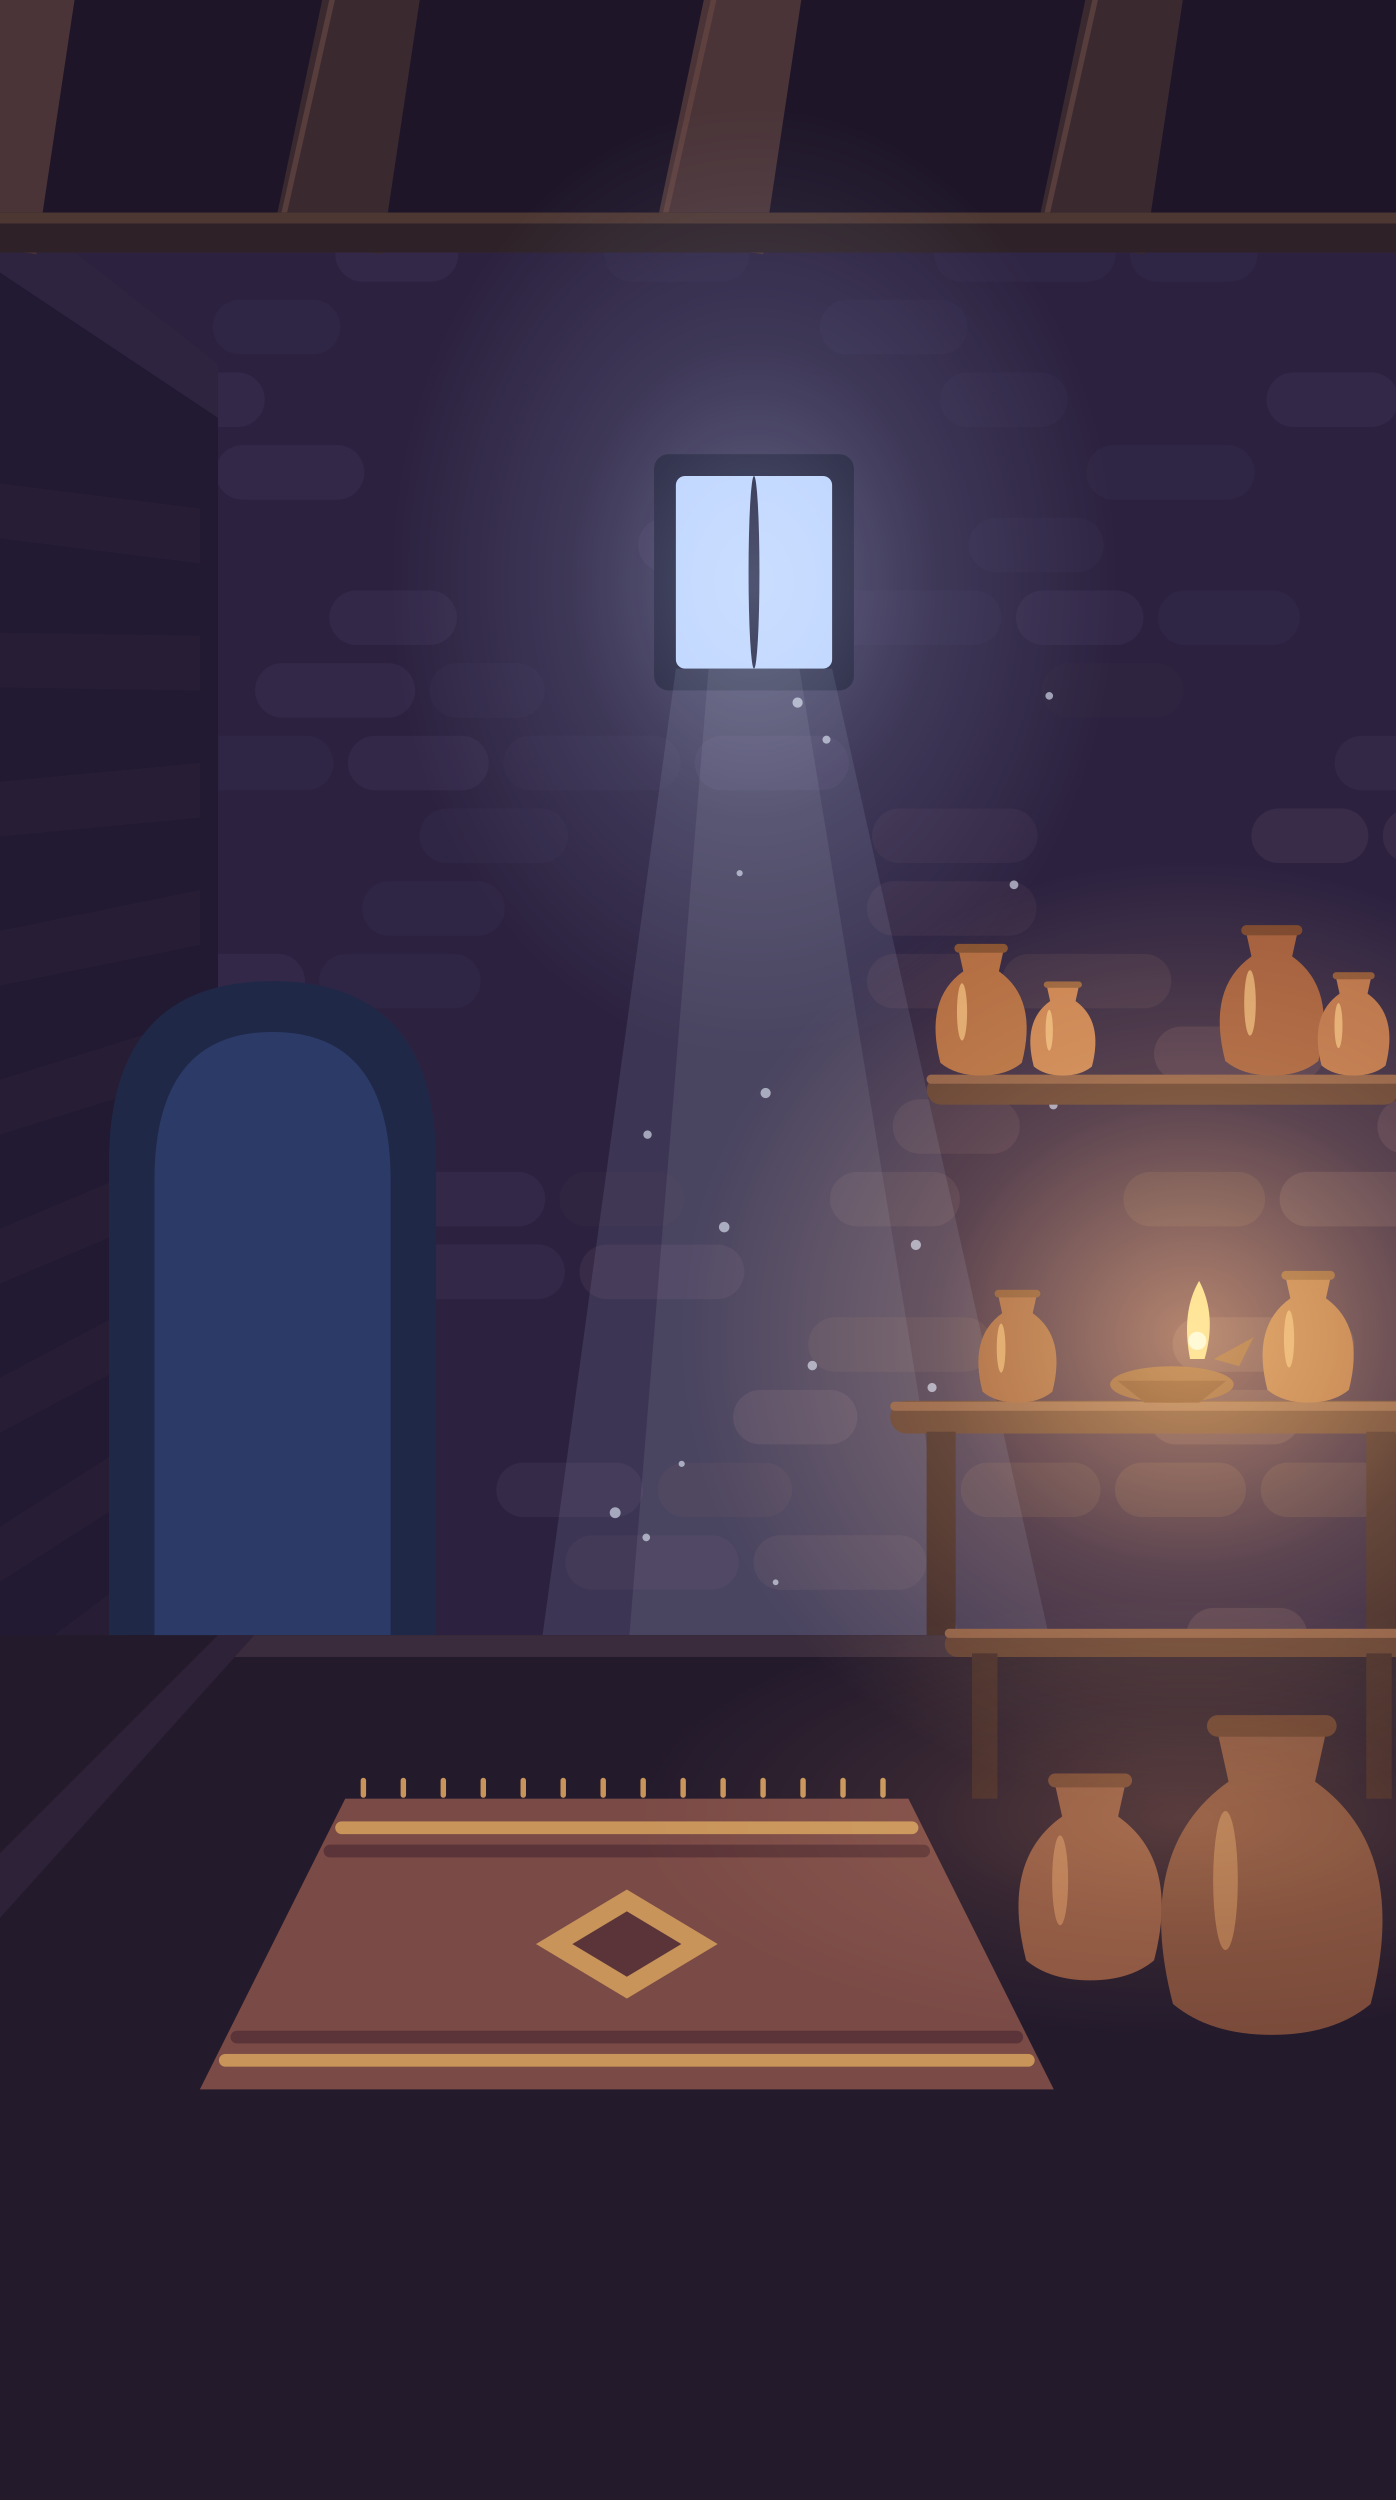
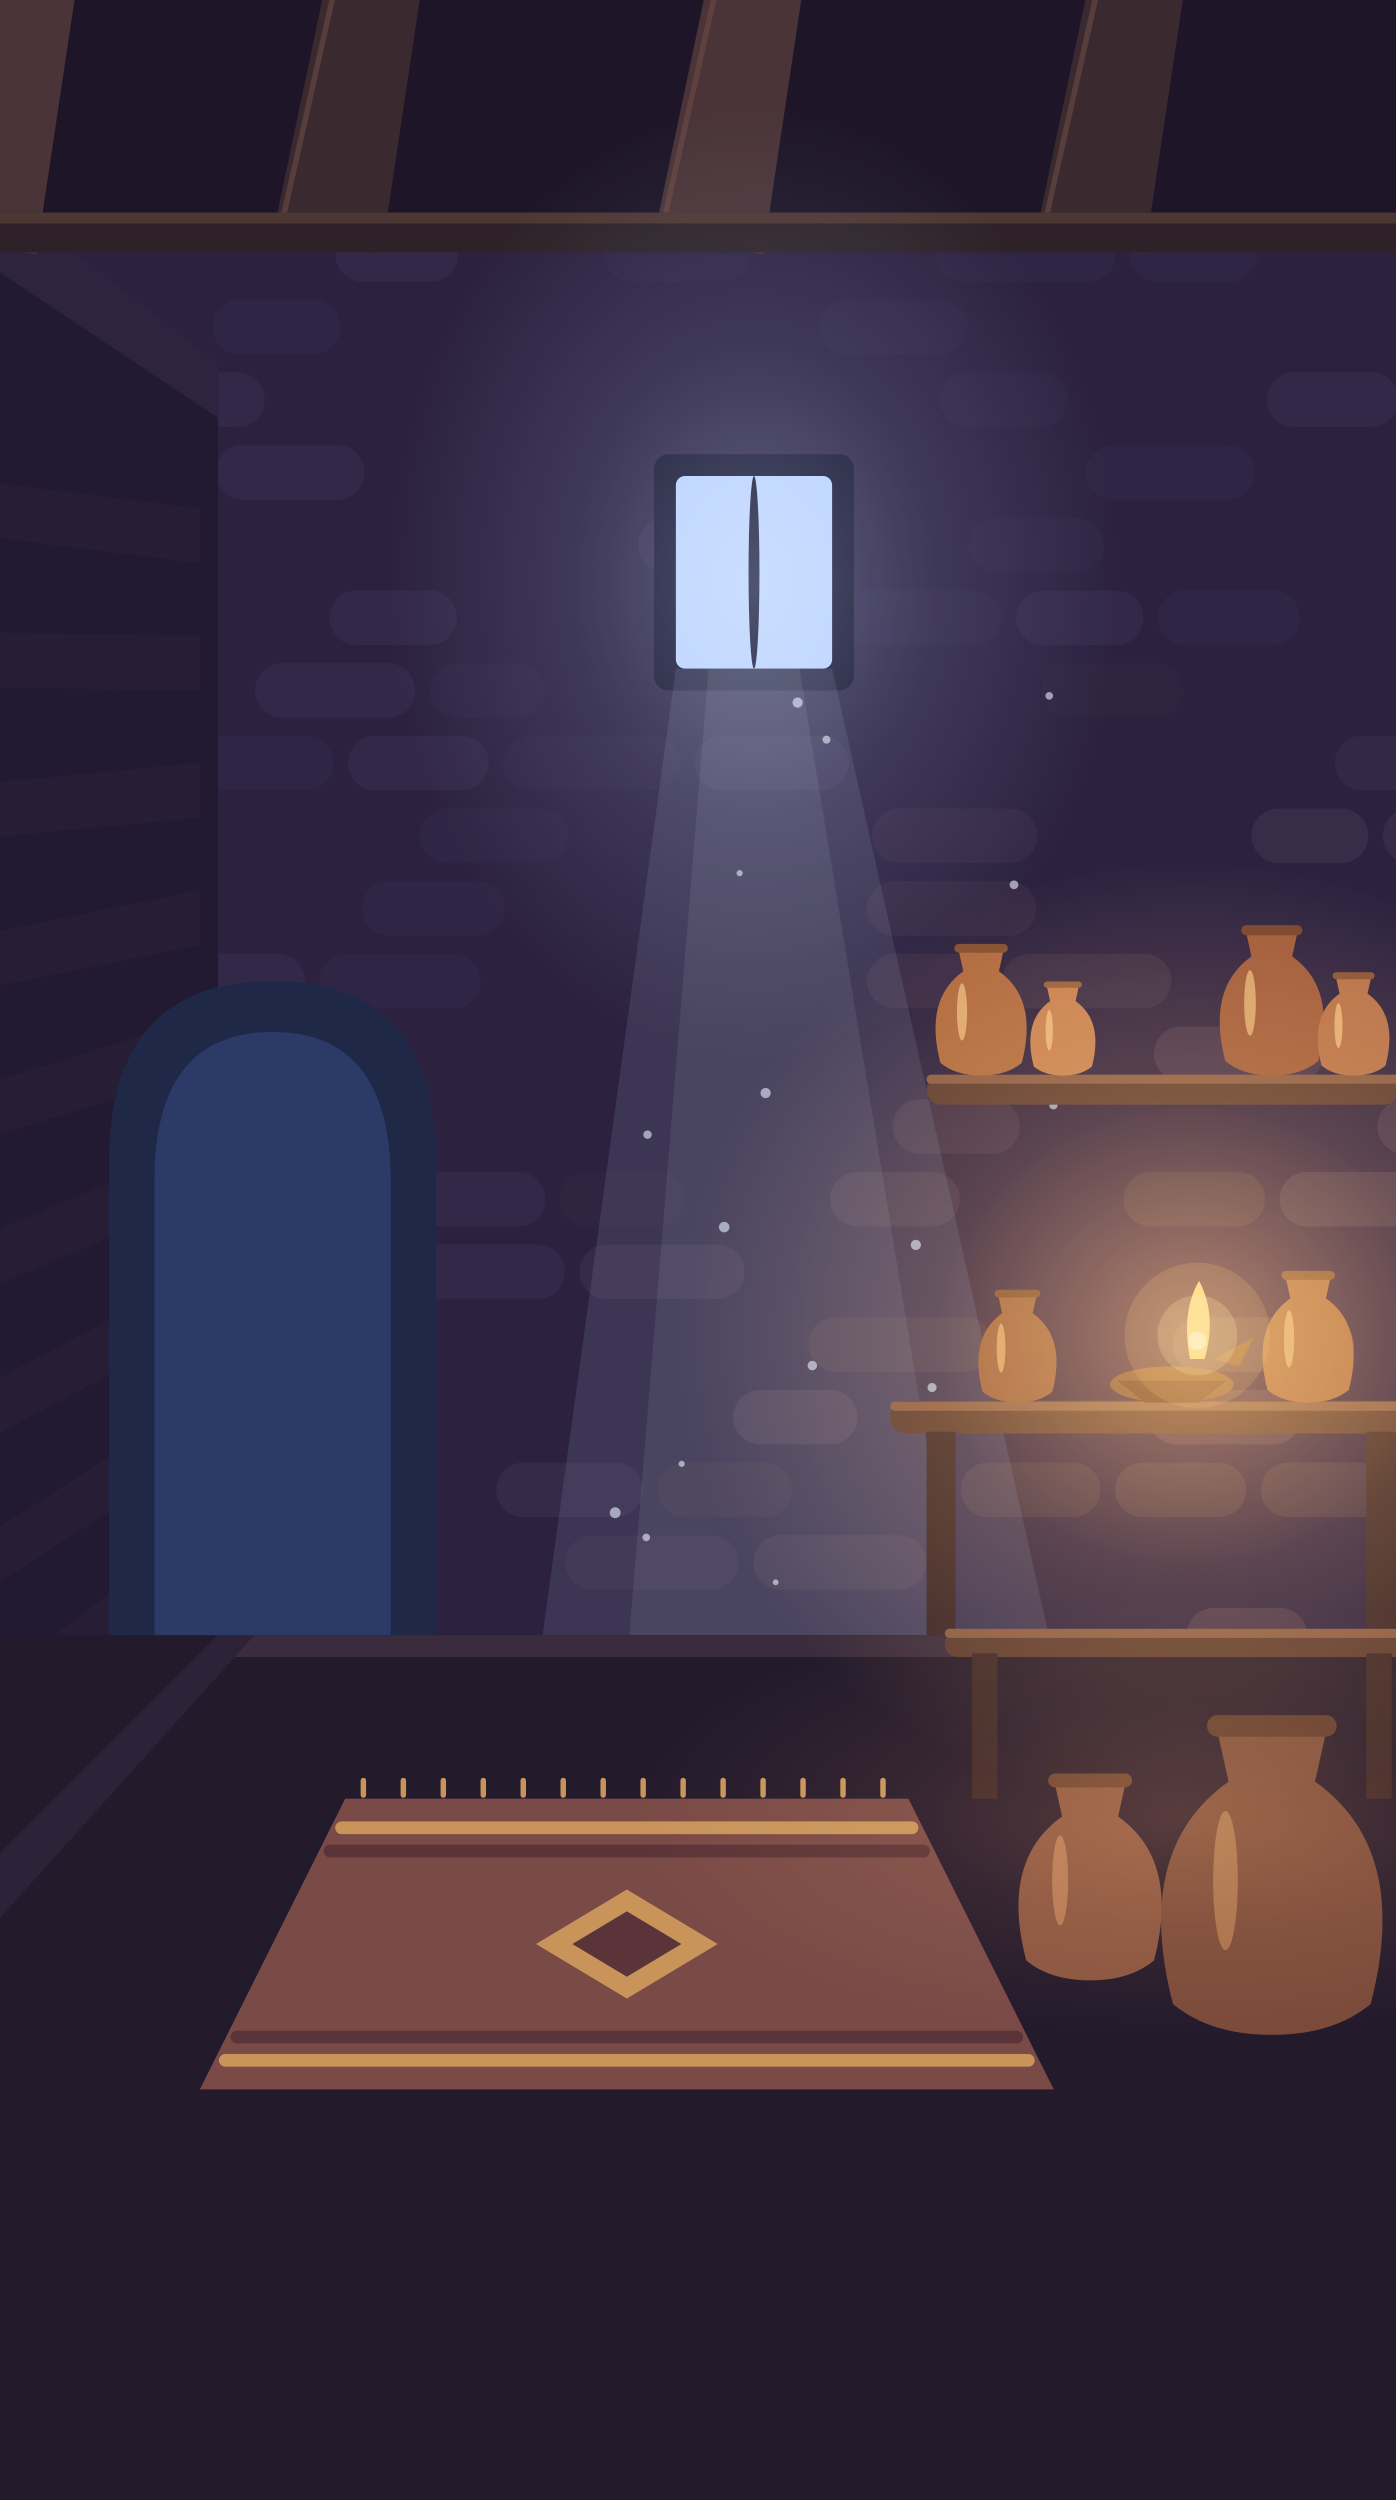
<svg xmlns="http://www.w3.org/2000/svg" viewBox="0 0 1536 2752">
  <g transform="scale(2)">
    <defs>
      <linearGradient id="cielo1" x1="0" y1="0" x2="0" y2="1">
        <stop offset="0" stop-color="#1c1628" />
        <stop offset="0.5" stop-color="#2a2238" />
        <stop offset="1" stop-color="#1a1424" />
      </linearGradient>
    </defs>
    <rect x="-300" y="-300" width="1368" height="1700" fill="url(#cielo1)" />
    <rect x="-60" y="120" width="900" height="900" fill="#2c2240" />
    <rect x="34.5" y="125.0" width="67.6" height="30.0" rx="15.0" fill="#2c2240" opacity="0.45" />
    <rect x="184.6" y="125.0" width="67.6" height="30.0" rx="15.0" fill="#3c2f52" opacity="0.45" />
    <rect x="332.6" y="125.0" width="79.9" height="30.0" rx="15.0" fill="#34284a" opacity="0.45" />
    <rect x="420.5" y="125.0" width="85.7" height="30.0" rx="15.0" fill="#2c2240" opacity="0.45" />
    <rect x="514.3" y="125.0" width="99.6" height="30.0" rx="15.0" fill="#34284a" opacity="0.45" />
    <rect x="621.9" y="125.0" width="70.2" height="30.0" rx="15.0" fill="#34284a" opacity="0.45" />
    <rect x="9.0" y="165.0" width="100.1" height="30.0" rx="15.0" fill="#2c2240" opacity="0.45" />
    <rect x="117.1" y="165.0" width="70.2" height="30.0" rx="15.0" fill="#34284a" opacity="0.45" />
    <rect x="451.2" y="165.0" width="81.3" height="30.0" rx="15.0" fill="#34284a" opacity="0.45" />
    <rect x="46.3" y="205.0" width="99.4" height="30.0" rx="15.0" fill="#3c2f52" opacity="0.45" />
    <rect x="421.5" y="205.0" width="88.0" height="30.0" rx="15.0" fill="#2c2240" opacity="0.45" />
    <rect x="517.4" y="205.0" width="70.1" height="30.0" rx="15.0" fill="#34284a" opacity="0.45" />
    <rect x="697.1" y="205.0" width="72.7" height="30.0" rx="15.0" fill="#3c2f52" opacity="0.45" />
    <rect x="777.8" y="205.0" width="69.8" height="30.0" rx="15.0" fill="#34284a" opacity="0.45" />
    <rect x="118.6" y="245.0" width="81.9" height="30.0" rx="15.0" fill="#3c2f52" opacity="0.45" />
    <rect x="488.9" y="245.0" width="100.9" height="30.0" rx="15.0" fill="#2c2240" opacity="0.45" />
    <rect x="597.9" y="245.0" width="92.6" height="30.0" rx="15.0" fill="#34284a" opacity="0.45" />
    <rect x="768.9" y="245.0" width="79.8" height="30.0" rx="15.0" fill="#2c2240" opacity="0.45" />
    <rect x="-36.0" y="285.0" width="84.7" height="30.0" rx="15.0" fill="#3c2f52" opacity="0.45" />
    <rect x="351.3" y="285.0" width="83.0" height="30.0" rx="15.0" fill="#3c2f52" opacity="0.45" />
    <rect x="533.2" y="285.0" width="74.3" height="30.0" rx="15.0" fill="#34284a" opacity="0.45" />
    <rect x="800.2" y="285.0" width="85.2" height="30.0" rx="15.0" fill="#2c2240" opacity="0.45" />
    <rect x="9.0" y="325.0" width="88.7" height="30.0" rx="15.0" fill="#3c2f52" opacity="0.45" />
    <rect x="181.3" y="325.0" width="70.2" height="30.0" rx="15.0" fill="#3c2f52" opacity="0.45" />
    <rect x="456.1" y="325.0" width="95.1" height="30.0" rx="15.0" fill="#34284a" opacity="0.45" />
    <rect x="559.2" y="325.0" width="70.1" height="30.0" rx="15.0" fill="#3c2f52" opacity="0.45" />
    <rect x="637.3" y="325.0" width="78.1" height="30.0" rx="15.0" fill="#34284a" opacity="0.45" />
    <rect x="723.4" y="325.0" width="69.9" height="30.0" rx="15.0" fill="#2c2240" opacity="0.45" />
    <rect x="801.3" y="325.0" width="73.9" height="30.0" rx="15.0" fill="#34284a" opacity="0.45" />
    <rect x="140.4" y="365.0" width="88.1" height="30.0" rx="15.0" fill="#3c2f52" opacity="0.45" />
    <rect x="236.5" y="365.0" width="63.3" height="30.0" rx="15.0" fill="#34284a" opacity="0.45" />
    <rect x="573.3" y="365.0" width="78.1" height="30.0" rx="15.0" fill="#302541" opacity="0.45" />
    <rect x="817.9" y="365.0" width="90.3" height="30.0" rx="15.0" fill="#2c2240" opacity="0.45" />
    <rect x="100.7" y="405.0" width="82.8" height="30.0" rx="15.0" fill="#34284a" opacity="0.45" />
    <rect x="191.5" y="405.0" width="77.5" height="30.0" rx="15.0" fill="#3c2f52" opacity="0.45" />
    <rect x="277.0" y="405.0" width="97.5" height="30.0" rx="15.0" fill="#34284a" opacity="0.45" />
    <rect x="382.4" y="405.0" width="84.8" height="30.0" rx="15.0" fill="#3c2f52" opacity="0.45" />
    <rect x="734.6" y="405.0" width="92.4" height="30.0" rx="15.0" fill="#3c2e4b" opacity="0.45" />
    <rect x="143.3" y="445.0" width="79.6" height="30.0" rx="15.0" fill="#2c2240" opacity="0.45" />
    <rect x="230.9" y="445.0" width="81.7" height="30.0" rx="15.0" fill="#34284a" opacity="0.45" />
    <rect x="480.0" y="445.0" width="91.1" height="30.0" rx="15.0" fill="#3e2e4b" opacity="0.45" />
    <rect x="688.8" y="445.0" width="64.3" height="30.0" rx="15.0" fill="#4a3853" opacity="0.45" />
    <rect x="761.1" y="445.0" width="96.8" height="30.0" rx="15.0" fill="#473653" opacity="0.45" />
    <rect x="199.3" y="485.0" width="78.5" height="30.0" rx="15.0" fill="#34284a" opacity="0.45" />
    <rect x="477.1" y="485.0" width="93.4" height="30.0" rx="15.0" fill="#42314b" opacity="0.45" />
    <rect x="788.2" y="485.0" width="80.7" height="30.0" rx="15.0" fill="#43324c" opacity="0.45" />
    <rect x="72.4" y="525.0" width="95.4" height="30.0" rx="15.0" fill="#3c2f52" opacity="0.45" />
    <rect x="175.7" y="525.0" width="88.8" height="30.0" rx="15.0" fill="#34284a" opacity="0.45" />
    <rect x="477.2" y="525.0" width="66.3" height="30.0" rx="15.0" fill="#46344c" opacity="0.45" />
    <rect x="551.5" y="525.0" width="93.2" height="30.0" rx="15.0" fill="#4a374c" opacity="0.45" />
    <rect x="84.7" y="565.0" width="64.5" height="30.0" rx="15.0" fill="#3c2f52" opacity="0.45" />
    <rect x="635.2" y="565.0" width="93.5" height="30.0" rx="15.0" fill="#584154" opacity="0.45" />
    <rect x="129.7" y="605.0" width="90.7" height="30.0" rx="15.0" fill="#3c2f52" opacity="0.45" />
    <rect x="228.5" y="605.0" width="80.1" height="30.0" rx="15.0" fill="#2c2240" opacity="0.45" />
    <rect x="491.3" y="605.0" width="70.0" height="30.0" rx="15.0" fill="#4e394d" opacity="0.45" />
    <rect x="758.1" y="605.0" width="68.5" height="30.0" rx="15.0" fill="#584154" opacity="0.45" />
    <rect x="9.0" y="645.0" width="80.4" height="30.0" rx="15.0" fill="#34284a" opacity="0.45" />
    <rect x="201.8" y="645.0" width="98.3" height="30.0" rx="15.0" fill="#3c2f52" opacity="0.45" />
    <rect x="308.0" y="645.0" width="68.7" height="30.0" rx="15.0" fill="#352842" opacity="0.45" />
    <rect x="456.8" y="645.0" width="71.5" height="30.0" rx="15.0" fill="#4e394d" opacity="0.45" />
    <rect x="618.3" y="645.0" width="78.0" height="30.0" rx="15.0" fill="#553d47" opacity="0.45" />
    <rect x="704.3" y="645.0" width="78.2" height="30.0" rx="15.0" fill="#5f4654" opacity="0.45" />
    <rect x="790.4" y="645.0" width="88.0" height="30.0" rx="15.0" fill="#523c4d" opacity="0.45" />
    <rect x="39.8" y="685.0" width="90.2" height="30.0" rx="15.0" fill="#2c2240" opacity="0.45" />
    <rect x="217.9" y="685.0" width="93.0" height="30.0" rx="15.0" fill="#3c2f52" opacity="0.45" />
    <rect x="319.0" y="685.0" width="90.7" height="30.0" rx="15.0" fill="#463653" opacity="0.45" />
    <rect x="9.0" y="725.0" width="73.5" height="30.0" rx="15.0" fill="#3c2f52" opacity="0.45" />
    <rect x="90.5" y="725.0" width="71.3" height="30.0" rx="15.0" fill="#3c2f52" opacity="0.45" />
    <rect x="444.8" y="725.0" width="101.3" height="30.0" rx="15.0" fill="#493545" opacity="0.45" />
    <rect x="645.4" y="725.0" width="100.0" height="30.0" rx="15.0" fill="#65494f" opacity="0.45" />
    <rect x="61.2" y="765.0" width="83.0" height="30.0" rx="15.0" fill="#3c2f52" opacity="0.45" />
    <rect x="152.2" y="765.0" width="71.6" height="30.0" rx="15.0" fill="#3c2f52" opacity="0.45" />
    <rect x="403.5" y="765.0" width="68.4" height="30.0" rx="15.0" fill="#513d53" opacity="0.45" />
    <rect x="632.4" y="765.0" width="83.4" height="30.0" rx="15.0" fill="#65484f" opacity="0.45" />
    <rect x="273.2" y="805.0" width="80.7" height="30.0" rx="15.0" fill="#413252" opacity="0.45" />
    <rect x="361.9" y="805.0" width="74.1" height="30.0" rx="15.0" fill="#3d2d43" opacity="0.45" />
    <rect x="528.8" y="805.0" width="76.9" height="30.0" rx="15.0" fill="#523b46" opacity="0.45" />
    <rect x="613.7" y="805.0" width="72.1" height="30.0" rx="15.0" fill="#5a4148" opacity="0.45" />
    <rect x="693.9" y="805.0" width="70.6" height="30.0" rx="15.0" fill="#584047" opacity="0.45" />
    <rect x="772.5" y="805.0" width="79.6" height="30.0" rx="15.0" fill="#563f4e" opacity="0.45" />
    <rect x="-36.0" y="845.0" width="64.1" height="30.0" rx="15.0" fill="#3c2f52" opacity="0.45" />
    <rect x="36.1" y="845.0" width="96.7" height="30.0" rx="15.0" fill="#2c2240" opacity="0.45" />
    <rect x="140.8" y="845.0" width="70.0" height="30.0" rx="15.0" fill="#34284a" opacity="0.45" />
    <rect x="218.8" y="845.0" width="84.3" height="30.0" rx="15.0" fill="#2c2240" opacity="0.45" />
    <rect x="311.1" y="845.0" width="95.6" height="30.0" rx="15.0" fill="#3d2e4b" opacity="0.45" />
    <rect x="414.7" y="845.0" width="95.2" height="30.0" rx="15.0" fill="#49364c" opacity="0.45" />
    <rect x="653.0" y="885.0" width="66.5" height="30.0" rx="15.0" fill="#5d4454" opacity="0.45" />
    <rect x="60.5" y="925.0" width="82.2" height="30.0" rx="15.0" fill="#2c2240" opacity="0.45" />
    <rect x="150.7" y="925.0" width="64.0" height="30.0" rx="15.0" fill="#34284a" opacity="0.45" />
    <rect x="222.7" y="925.0" width="68.1" height="30.0" rx="15.0" fill="#2c2240" opacity="0.45" />
    <rect x="647.3" y="925.0" width="82.9" height="30.0" rx="15.0" fill="#523c4d" opacity="0.45" />
    <rect x="820.9" y="925.0" width="89.3" height="30.0" rx="15.0" fill="#503c53" opacity="0.45" />
    <rect x="317.0" y="965.0" width="64.5" height="30.0" rx="15.0" fill="#3f3152" opacity="0.45" />
    <rect x="562.1" y="965.0" width="72.3" height="30.0" rx="15.0" fill="#523d53" opacity="0.45" />
    <path d="M-60.0 60.0 L 120.0 200.0 L 120.0 900.0 L -60.0 1080.0 Z" fill="#221a32" opacity="1.00" />
    <path d="M-60.0 60.0 L 120.0 200.0 L 120.0 230.0 L -60.0 110.0 Z" fill="#2e2440" opacity="1.00" />
    <path d="M-50.0 260.0 L 110.0 280.0 L 110.0 310.0 L -50.0 290.0 Z" fill="#2a2038" opacity="0.70" />
    <path d="M-50.0 347.5 L 110.0 350.0 L 110.0 380.0 L -50.0 377.5 Z" fill="#2a2038" opacity="0.70" />
    <path d="M-50.0 435.0 L 110.0 420.0 L 110.0 450.0 L -50.0 465.0 Z" fill="#2a2038" opacity="0.70" />
    <path d="M-50.0 522.5 L 110.0 490.0 L 110.0 520.0 L -50.0 552.5 Z" fill="#2a2038" opacity="0.70" />
    <path d="M-50.0 610.0 L 110.0 560.0 L 110.0 590.0 L -50.0 640.0 Z" fill="#2a2038" opacity="0.70" />
    <path d="M-50.0 697.5 L 110.0 630.0 L 110.0 660.0 L -50.0 727.5 Z" fill="#2a2038" opacity="0.70" />
    <path d="M-50.0 785.0 L 110.0 700.0 L 110.0 730.0 L -50.0 815.0 Z" fill="#2a2038" opacity="0.70" />
    <path d="M-50.0 872.5 L 110.0 770.0 L 110.0 800.0 L -50.0 902.5 Z" fill="#2a2038" opacity="0.70" />
    <path d="M-50.0 960.0 L 110.0 840.0 L 110.0 870.0 L -50.0 990.0 Z" fill="#2a2038" opacity="0.70" />
    <path d="M-50.0 1047.5 L 110.0 910.0 L 110.0 940.0 L -50.0 1077.5 Z" fill="#2a2038" opacity="0.70" />
    <rect x="-60" y="-40" width="900" height="170" fill="#1e1628" />
    <path d="M-40.0 130.0 L 0.0 -60.0 L 50.0 -60.0 L 20.0 140.0 Z" fill="#4a3438" opacity="1.00" />
    <path d="M-36.0 128.0 L 4.0 -50.0" fill="none" stroke="#6a4a44" stroke-width="3" stroke-linecap="round" stroke-linejoin="round" opacity="0.60" />
    <path d="M150.0 130.0 L 190.0 -60.0 L 240.0 -60.0 L 210.0 140.0 Z" fill="#3a2a30" opacity="1.00" />
    <path d="M154.0 128.0 L 194.0 -50.0" fill="none" stroke="#6a4a44" stroke-width="3" stroke-linecap="round" stroke-linejoin="round" opacity="0.60" />
    <path d="M360.0 130.0 L 400.0 -60.0 L 450.0 -60.0 L 420.0 140.0 Z" fill="#4a3438" opacity="1.00" />
    <path d="M364.0 128.0 L 404.0 -50.0" fill="none" stroke="#6a4a44" stroke-width="3" stroke-linecap="round" stroke-linejoin="round" opacity="0.60" />
    <path d="M570.0 130.0 L 610.0 -60.0 L 660.0 -60.0 L 630.0 140.0 Z" fill="#3a2a30" opacity="1.00" />
    <path d="M574.0 128.0 L 614.0 -50.0" fill="none" stroke="#6a4a44" stroke-width="3" stroke-linecap="round" stroke-linejoin="round" opacity="0.60" />
    <path d="M780.0 130.0 L 820.0 -60.0 L 870.0 -60.0 L 840.0 140.0 Z" fill="#4a3438" opacity="1.00" />
    <path d="M784.0 128.0 L 824.0 -50.0" fill="none" stroke="#6a4a44" stroke-width="3" stroke-linecap="round" stroke-linejoin="round" opacity="0.60" />
    <rect x="-66.0" y="117.0" width="900.0" height="22.0" rx="11.0" fill="#2e2228" opacity="1.00" />
    <rect x="-66.0" y="117.0" width="900.0" height="6.0" rx="3.0" fill="#5a4038" opacity="0.70" />
    <rect x="360" y="250" width="110" height="130" rx="8" fill="#141026" />
    <rect x="372" y="262" width="86" height="106" rx="5" fill="#b8d0ff" />
    <rect x="412.0" y="262.0" width="6.0" height="106.0" rx="53.0" fill="#141026" opacity="1.00" />
-     <path d="M372.0 368.0 L 458.0 368.0 L 640.0 1180.0 L 260.0 1180.0 Z" fill="#c8dcff" opacity="0.10" />
-     <path d="M390.0 368.0 L 440.0 368.0 L 560.0 1100.0 L 330.0 1100.0 Z" fill="#e0ecff" opacity="0.08" />
-     <circle cx="579.8" cy="608.3" r="2.3" fill="#e8f0ff" opacity="0.60" />
-     <circle cx="505.8" cy="1015.7" r="2.0" fill="#e8f0ff" opacity="0.60" />
-     <circle cx="439.0" cy="386.7" r="2.8" fill="#e8f0ff" opacity="0.60" />
-     <circle cx="338.6" cy="832.6" r="3.0" fill="#e8f0ff" opacity="0.60" />
-     <circle cx="490.8" cy="918.0" r="1.8" fill="#e8f0ff" opacity="0.60" />
-     <circle cx="444.8" cy="1035.6" r="2.2" fill="#e8f0ff" opacity="0.60" />
-     <circle cx="416.7" cy="910.6" r="1.8" fill="#e8f0ff" opacity="0.60" />
-     <circle cx="493.8" cy="975.9" r="1.6" fill="#e8f0ff" opacity="0.60" />
-     <circle cx="497.2" cy="1025.9" r="2.1" fill="#e8f0ff" opacity="0.60" />
-     <circle cx="447.1" cy="751.6" r="2.6" fill="#e8f0ff" opacity="0.60" />
-     <circle cx="513.0" cy="763.7" r="2.5" fill="#e8f0ff" opacity="0.60" />
-     <circle cx="355.7" cy="846.2" r="2.1" fill="#e8f0ff" opacity="0.60" />
-     <circle cx="426.9" cy="870.9" r="1.6" fill="#e8f0ff" opacity="0.60" />
-     <circle cx="405.8" cy="986.8" r="2.8" fill="#e8f0ff" opacity="0.60" />
-     <circle cx="527.7" cy="1004.4" r="2.4" fill="#e8f0ff" opacity="0.60" />
-     <circle cx="356.4" cy="624.5" r="2.3" fill="#e8f0ff" opacity="0.60" />
-     <circle cx="558.1" cy="487.0" r="2.4" fill="#e8f0ff" opacity="0.60" />
-     <circle cx="498.6" cy="920.0" r="2.5" fill="#e8f0ff" opacity="0.60" />
-     <circle cx="504.1" cy="685.2" r="2.8" fill="#e8f0ff" opacity="0.60" />
-     <circle cx="375.2" cy="805.7" r="1.7" fill="#e8f0ff" opacity="0.60" />
-     <circle cx="565.3" cy="749.5" r="2.9" fill="#e8f0ff" opacity="0.60" />
-     <circle cx="589.2" cy="586.7" r="2.2" fill="#e8f0ff" opacity="0.60" />
-     <circle cx="454.9" cy="407.1" r="2.2" fill="#e8f0ff" opacity="0.60" />
-     <circle cx="421.4" cy="601.6" r="2.8" fill="#e8f0ff" opacity="0.60" />
-     <circle cx="398.6" cy="675.4" r="2.9" fill="#e8f0ff" opacity="0.60" />
-     <circle cx="417.5" cy="968.3" r="2.5" fill="#e8f0ff" opacity="0.60" />
-     <circle cx="577.5" cy="383.0" r="2.1" fill="#e8f0ff" opacity="0.60" />
-     <circle cx="338.4" cy="1040.4" r="2.5" fill="#e8f0ff" opacity="0.60" />
-     <circle cx="407.1" cy="480.6" r="1.7" fill="#e8f0ff" opacity="0.60" />
-     <circle cx="587.3" cy="556.0" r="2.1" fill="#e8f0ff" opacity="0.60" />
+     <g data-anim="[{&quot;tipo&quot;: &quot;latido&quot;, &quot;min&quot;: 0.6, &quot;max&quot;: 1, &quot;periodo&quot;: 4}]">
+       <path d="M372.0 368.0 L 458.0 368.0 L 640.0 1180.0 L 260.0 1180.0 Z" fill="#c8dcff" opacity="0.10" />
+       <path d="M390.0 368.0 L 440.0 368.0 L 560.0 1100.0 L 330.0 1100.0 Z" fill="#e0ecff" opacity="0.08" />
+     </g>
+     <g data-anim="[{&quot;tipo&quot;: &quot;deriva&quot;, &quot;vx&quot;: -3, &quot;vy&quot;: -5}, {&quot;tipo&quot;: &quot;vaiven&quot;, &quot;dx&quot;: 5, &quot;periodo&quot;: 2.5, &quot;fase&quot;: 2.21}, {&quot;tipo&quot;: &quot;latido&quot;, &quot;min&quot;: 0.2, &quot;max&quot;: 1, &quot;periodo&quot;: 2, &quot;fase&quot;: 4.36}]">
+       <circle cx="579.8" cy="608.3" r="2.3" fill="#e8f0ff" opacity="0.60" />
+     </g>
+     <g data-anim="[{&quot;tipo&quot;: &quot;deriva&quot;, &quot;vx&quot;: 3, &quot;vy&quot;: -5}, {&quot;tipo&quot;: &quot;vaiven&quot;, &quot;dx&quot;: 5, &quot;periodo&quot;: 2.5, &quot;fase&quot;: 0.12}, {&quot;tipo&quot;: &quot;latido&quot;, &quot;min&quot;: 0.2, &quot;max&quot;: 1, &quot;periodo&quot;: 2, &quot;fase&quot;: 0.4}]">
+       <circle cx="505.8" cy="1015.7" r="2.0" fill="#e8f0ff" opacity="0.60" />
+     </g>
+     <g data-anim="[{&quot;tipo&quot;: &quot;deriva&quot;, &quot;vx&quot;: -3, &quot;vy&quot;: -5}, {&quot;tipo&quot;: &quot;vaiven&quot;, &quot;dx&quot;: 5, &quot;periodo&quot;: 2.5, &quot;fase&quot;: 0.33}, {&quot;tipo&quot;: &quot;latido&quot;, &quot;min&quot;: 0.2, &quot;max&quot;: 1, &quot;periodo&quot;: 2, &quot;fase&quot;: 6.09}]">
+       <circle cx="439.0" cy="386.7" r="2.8" fill="#e8f0ff" opacity="0.60" />
+     </g>
+     <g data-anim="[{&quot;tipo&quot;: &quot;deriva&quot;, &quot;vx&quot;: 3, &quot;vy&quot;: -5}, {&quot;tipo&quot;: &quot;vaiven&quot;, &quot;dx&quot;: 5, &quot;periodo&quot;: 2.5, &quot;fase&quot;: 5.48}, {&quot;tipo&quot;: &quot;latido&quot;, &quot;min&quot;: 0.2, &quot;max&quot;: 1, &quot;periodo&quot;: 2, &quot;fase&quot;: 3.99}]">
+       <circle cx="338.6" cy="832.6" r="3.0" fill="#e8f0ff" opacity="0.60" />
+     </g>
+     <g data-anim="[{&quot;tipo&quot;: &quot;deriva&quot;, &quot;vx&quot;: -3, &quot;vy&quot;: -5}, {&quot;tipo&quot;: &quot;vaiven&quot;, &quot;dx&quot;: 5, &quot;periodo&quot;: 2.5, &quot;fase&quot;: 4.59}, {&quot;tipo&quot;: &quot;latido&quot;, &quot;min&quot;: 0.2, &quot;max&quot;: 1, &quot;periodo&quot;: 2, &quot;fase&quot;: 4.61}]">
+       <circle cx="490.8" cy="918.0" r="1.8" fill="#e8f0ff" opacity="0.60" />
+     </g>
+     <g data-anim="[{&quot;tipo&quot;: &quot;deriva&quot;, &quot;vx&quot;: 3, &quot;vy&quot;: -5}, {&quot;tipo&quot;: &quot;vaiven&quot;, &quot;dx&quot;: 5, &quot;periodo&quot;: 2.5, &quot;fase&quot;: 4.55}, {&quot;tipo&quot;: &quot;latido&quot;, &quot;min&quot;: 0.2, &quot;max&quot;: 1, &quot;periodo&quot;: 2, &quot;fase&quot;: 2.92}]">
+       <circle cx="444.8" cy="1035.6" r="2.2" fill="#e8f0ff" opacity="0.60" />
+     </g>
+     <g data-anim="[{&quot;tipo&quot;: &quot;deriva&quot;, &quot;vx&quot;: -3, &quot;vy&quot;: -5}, {&quot;tipo&quot;: &quot;vaiven&quot;, &quot;dx&quot;: 5, &quot;periodo&quot;: 2.5, &quot;fase&quot;: 4.89}, {&quot;tipo&quot;: &quot;latido&quot;, &quot;min&quot;: 0.2, &quot;max&quot;: 1, &quot;periodo&quot;: 2, &quot;fase&quot;: 4.02}]">
+       <circle cx="416.7" cy="910.6" r="1.8" fill="#e8f0ff" opacity="0.60" />
+     </g>
+     <g data-anim="[{&quot;tipo&quot;: &quot;deriva&quot;, &quot;vx&quot;: 3, &quot;vy&quot;: -5}, {&quot;tipo&quot;: &quot;vaiven&quot;, &quot;dx&quot;: 5, &quot;periodo&quot;: 2.5, &quot;fase&quot;: 5.11}, {&quot;tipo&quot;: &quot;latido&quot;, &quot;min&quot;: 0.2, &quot;max&quot;: 1, &quot;periodo&quot;: 2, &quot;fase&quot;: 3.79}]">
+       <circle cx="493.8" cy="975.9" r="1.6" fill="#e8f0ff" opacity="0.60" />
+     </g>
+     <g data-anim="[{&quot;tipo&quot;: &quot;deriva&quot;, &quot;vx&quot;: -3, &quot;vy&quot;: -5}, {&quot;tipo&quot;: &quot;vaiven&quot;, &quot;dx&quot;: 5, &quot;periodo&quot;: 2.5, &quot;fase&quot;: 1.71}, {&quot;tipo&quot;: &quot;latido&quot;, &quot;min&quot;: 0.2, &quot;max&quot;: 1, &quot;periodo&quot;: 2, &quot;fase&quot;: 2.66}]">
+       <circle cx="497.2" cy="1025.9" r="2.1" fill="#e8f0ff" opacity="0.60" />
+     </g>
+     <g data-anim="[{&quot;tipo&quot;: &quot;deriva&quot;, &quot;vx&quot;: 3, &quot;vy&quot;: -5}, {&quot;tipo&quot;: &quot;vaiven&quot;, &quot;dx&quot;: 5, &quot;periodo&quot;: 2.5, &quot;fase&quot;: 2.19}, {&quot;tipo&quot;: &quot;latido&quot;, &quot;min&quot;: 0.2, &quot;max&quot;: 1, &quot;periodo&quot;: 2, &quot;fase&quot;: 4.1}]">
+       <circle cx="447.1" cy="751.6" r="2.6" fill="#e8f0ff" opacity="0.60" />
+     </g>
+     <g data-anim="[{&quot;tipo&quot;: &quot;deriva&quot;, &quot;vx&quot;: -3, &quot;vy&quot;: -5}, {&quot;tipo&quot;: &quot;vaiven&quot;, &quot;dx&quot;: 5, &quot;periodo&quot;: 2.5, &quot;fase&quot;: 2.52}, {&quot;tipo&quot;: &quot;latido&quot;, &quot;min&quot;: 0.2, &quot;max&quot;: 1, &quot;periodo&quot;: 2, &quot;fase&quot;: 3.9}]">
+       <circle cx="513.0" cy="763.7" r="2.5" fill="#e8f0ff" opacity="0.60" />
+     </g>
+     <g data-anim="[{&quot;tipo&quot;: &quot;deriva&quot;, &quot;vx&quot;: 3, &quot;vy&quot;: -5}, {&quot;tipo&quot;: &quot;vaiven&quot;, &quot;dx&quot;: 5, &quot;periodo&quot;: 2.5, &quot;fase&quot;: 1.84}, {&quot;tipo&quot;: &quot;latido&quot;, &quot;min&quot;: 0.2, &quot;max&quot;: 1, &quot;periodo&quot;: 2, &quot;fase&quot;: 4.64}]">
+       <circle cx="355.7" cy="846.2" r="2.1" fill="#e8f0ff" opacity="0.60" />
+     </g>
+     <g data-anim="[{&quot;tipo&quot;: &quot;deriva&quot;, &quot;vx&quot;: -3, &quot;vy&quot;: -5}, {&quot;tipo&quot;: &quot;vaiven&quot;, &quot;dx&quot;: 5, &quot;periodo&quot;: 2.5, &quot;fase&quot;: 5.34}, {&quot;tipo&quot;: &quot;latido&quot;, &quot;min&quot;: 0.2, &quot;max&quot;: 1, &quot;periodo&quot;: 2, &quot;fase&quot;: 1.27}]">
+       <circle cx="426.9" cy="870.9" r="1.6" fill="#e8f0ff" opacity="0.60" />
+     </g>
+     <g data-anim="[{&quot;tipo&quot;: &quot;deriva&quot;, &quot;vx&quot;: 3, &quot;vy&quot;: -5}, {&quot;tipo&quot;: &quot;vaiven&quot;, &quot;dx&quot;: 5, &quot;periodo&quot;: 2.5, &quot;fase&quot;: 2.76}, {&quot;tipo&quot;: &quot;latido&quot;, &quot;min&quot;: 0.2, &quot;max&quot;: 1, &quot;periodo&quot;: 2, &quot;fase&quot;: 2.67}]">
+       <circle cx="405.8" cy="986.8" r="2.8" fill="#e8f0ff" opacity="0.60" />
+     </g>
+     <g data-anim="[{&quot;tipo&quot;: &quot;deriva&quot;, &quot;vx&quot;: -3, &quot;vy&quot;: -5}, {&quot;tipo&quot;: &quot;vaiven&quot;, &quot;dx&quot;: 5, &quot;periodo&quot;: 2.5, &quot;fase&quot;: 2.47}, {&quot;tipo&quot;: &quot;latido&quot;, &quot;min&quot;: 0.2, &quot;max&quot;: 1, &quot;periodo&quot;: 2, &quot;fase&quot;: 1.98}]">
+       <circle cx="527.7" cy="1004.4" r="2.4" fill="#e8f0ff" opacity="0.60" />
+     </g>
+     <g data-anim="[{&quot;tipo&quot;: &quot;deriva&quot;, &quot;vx&quot;: 3, &quot;vy&quot;: -5}, {&quot;tipo&quot;: &quot;vaiven&quot;, &quot;dx&quot;: 5, &quot;periodo&quot;: 2.5, &quot;fase&quot;: 3.45}, {&quot;tipo&quot;: &quot;latido&quot;, &quot;min&quot;: 0.2, &quot;max&quot;: 1, &quot;periodo&quot;: 2, &quot;fase&quot;: 1.39}]">
+       <circle cx="356.4" cy="624.5" r="2.3" fill="#e8f0ff" opacity="0.60" />
+     </g>
+     <g data-anim="[{&quot;tipo&quot;: &quot;deriva&quot;, &quot;vx&quot;: -3, &quot;vy&quot;: -5}, {&quot;tipo&quot;: &quot;vaiven&quot;, &quot;dx&quot;: 5, &quot;periodo&quot;: 2.5, &quot;fase&quot;: 1.29}, {&quot;tipo&quot;: &quot;latido&quot;, &quot;min&quot;: 0.2, &quot;max&quot;: 1, &quot;periodo&quot;: 2, &quot;fase&quot;: 4.18}]">
+       <circle cx="558.1" cy="487.0" r="2.4" fill="#e8f0ff" opacity="0.60" />
+     </g>
+     <g data-anim="[{&quot;tipo&quot;: &quot;deriva&quot;, &quot;vx&quot;: 3, &quot;vy&quot;: -5}, {&quot;tipo&quot;: &quot;vaiven&quot;, &quot;dx&quot;: 5, &quot;periodo&quot;: 2.5, &quot;fase&quot;: 0.28}, {&quot;tipo&quot;: &quot;latido&quot;, &quot;min&quot;: 0.2, &quot;max&quot;: 1, &quot;periodo&quot;: 2, &quot;fase&quot;: 4.22}]">
+       <circle cx="498.6" cy="920.0" r="2.5" fill="#e8f0ff" opacity="0.60" />
+     </g>
+     <g data-anim="[{&quot;tipo&quot;: &quot;deriva&quot;, &quot;vx&quot;: -3, &quot;vy&quot;: -5}, {&quot;tipo&quot;: &quot;vaiven&quot;, &quot;dx&quot;: 5, &quot;periodo&quot;: 2.5, &quot;fase&quot;: 2.9}, {&quot;tipo&quot;: &quot;latido&quot;, &quot;min&quot;: 0.2, &quot;max&quot;: 1, &quot;periodo&quot;: 2, &quot;fase&quot;: 1.83}]">
+       <circle cx="504.1" cy="685.2" r="2.8" fill="#e8f0ff" opacity="0.60" />
+     </g>
+     <g data-anim="[{&quot;tipo&quot;: &quot;deriva&quot;, &quot;vx&quot;: 3, &quot;vy&quot;: -5}, {&quot;tipo&quot;: &quot;vaiven&quot;, &quot;dx&quot;: 5, &quot;periodo&quot;: 2.5, &quot;fase&quot;: 5.69}, {&quot;tipo&quot;: &quot;latido&quot;, &quot;min&quot;: 0.2, &quot;max&quot;: 1, &quot;periodo&quot;: 2, &quot;fase&quot;: 0.1}]">
+       <circle cx="375.2" cy="805.7" r="1.7" fill="#e8f0ff" opacity="0.60" />
+     </g>
+     <g data-anim="[{&quot;tipo&quot;: &quot;deriva&quot;, &quot;vx&quot;: -3, &quot;vy&quot;: -5}, {&quot;tipo&quot;: &quot;vaiven&quot;, &quot;dx&quot;: 5, &quot;periodo&quot;: 2.5, &quot;fase&quot;: 5.82}, {&quot;tipo&quot;: &quot;latido&quot;, &quot;min&quot;: 0.2, &quot;max&quot;: 1, &quot;periodo&quot;: 2, &quot;fase&quot;: 5.32}]">
+       <circle cx="565.3" cy="749.5" r="2.9" fill="#e8f0ff" opacity="0.60" />
+     </g>
+     <g data-anim="[{&quot;tipo&quot;: &quot;deriva&quot;, &quot;vx&quot;: 3, &quot;vy&quot;: -5}, {&quot;tipo&quot;: &quot;vaiven&quot;, &quot;dx&quot;: 5, &quot;periodo&quot;: 2.5, &quot;fase&quot;: 2.7}, {&quot;tipo&quot;: &quot;latido&quot;, &quot;min&quot;: 0.2, &quot;max&quot;: 1, &quot;periodo&quot;: 2, &quot;fase&quot;: 1.77}]">
+       <circle cx="589.2" cy="586.7" r="2.2" fill="#e8f0ff" opacity="0.60" />
+     </g>
+     <g data-anim="[{&quot;tipo&quot;: &quot;deriva&quot;, &quot;vx&quot;: -3, &quot;vy&quot;: -5}, {&quot;tipo&quot;: &quot;vaiven&quot;, &quot;dx&quot;: 5, &quot;periodo&quot;: 2.5, &quot;fase&quot;: 0.17}, {&quot;tipo&quot;: &quot;latido&quot;, &quot;min&quot;: 0.2, &quot;max&quot;: 1, &quot;periodo&quot;: 2, &quot;fase&quot;: 0.25}]">
+       <circle cx="454.9" cy="407.1" r="2.2" fill="#e8f0ff" opacity="0.60" />
+     </g>
+     <g data-anim="[{&quot;tipo&quot;: &quot;deriva&quot;, &quot;vx&quot;: 3, &quot;vy&quot;: -5}, {&quot;tipo&quot;: &quot;vaiven&quot;, &quot;dx&quot;: 5, &quot;periodo&quot;: 2.5, &quot;fase&quot;: 1.97}, {&quot;tipo&quot;: &quot;latido&quot;, &quot;min&quot;: 0.2, &quot;max&quot;: 1, &quot;periodo&quot;: 2, &quot;fase&quot;: 2.85}]">
+       <circle cx="421.4" cy="601.6" r="2.8" fill="#e8f0ff" opacity="0.60" />
+     </g>
+     <g data-anim="[{&quot;tipo&quot;: &quot;deriva&quot;, &quot;vx&quot;: -3, &quot;vy&quot;: -5}, {&quot;tipo&quot;: &quot;vaiven&quot;, &quot;dx&quot;: 5, &quot;periodo&quot;: 2.5, &quot;fase&quot;: 3.79}, {&quot;tipo&quot;: &quot;latido&quot;, &quot;min&quot;: 0.2, &quot;max&quot;: 1, &quot;periodo&quot;: 2, &quot;fase&quot;: 4.96}]">
+       <circle cx="398.6" cy="675.4" r="2.9" fill="#e8f0ff" opacity="0.60" />
+     </g>
+     <g data-anim="[{&quot;tipo&quot;: &quot;deriva&quot;, &quot;vx&quot;: 3, &quot;vy&quot;: -5}, {&quot;tipo&quot;: &quot;vaiven&quot;, &quot;dx&quot;: 5, &quot;periodo&quot;: 2.5, &quot;fase&quot;: 1.58}, {&quot;tipo&quot;: &quot;latido&quot;, &quot;min&quot;: 0.2, &quot;max&quot;: 1, &quot;periodo&quot;: 2, &quot;fase&quot;: 4.1}]">
+       <circle cx="417.5" cy="968.3" r="2.5" fill="#e8f0ff" opacity="0.60" />
+     </g>
+     <g data-anim="[{&quot;tipo&quot;: &quot;deriva&quot;, &quot;vx&quot;: -3, &quot;vy&quot;: -5}, {&quot;tipo&quot;: &quot;vaiven&quot;, &quot;dx&quot;: 5, &quot;periodo&quot;: 2.5, &quot;fase&quot;: 4.09}, {&quot;tipo&quot;: &quot;latido&quot;, &quot;min&quot;: 0.2, &quot;max&quot;: 1, &quot;periodo&quot;: 2, &quot;fase&quot;: 3.9}]">
+       <circle cx="577.5" cy="383.0" r="2.1" fill="#e8f0ff" opacity="0.60" />
+     </g>
+     <g data-anim="[{&quot;tipo&quot;: &quot;deriva&quot;, &quot;vx&quot;: 3, &quot;vy&quot;: -5}, {&quot;tipo&quot;: &quot;vaiven&quot;, &quot;dx&quot;: 5, &quot;periodo&quot;: 2.5, &quot;fase&quot;: 0.96}, {&quot;tipo&quot;: &quot;latido&quot;, &quot;min&quot;: 0.2, &quot;max&quot;: 1, &quot;periodo&quot;: 2, &quot;fase&quot;: 2.92}]">
+       <circle cx="338.4" cy="1040.4" r="2.5" fill="#e8f0ff" opacity="0.60" />
+     </g>
+     <g data-anim="[{&quot;tipo&quot;: &quot;deriva&quot;, &quot;vx&quot;: -3, &quot;vy&quot;: -5}, {&quot;tipo&quot;: &quot;vaiven&quot;, &quot;dx&quot;: 5, &quot;periodo&quot;: 2.5, &quot;fase&quot;: 6.22}, {&quot;tipo&quot;: &quot;latido&quot;, &quot;min&quot;: 0.2, &quot;max&quot;: 1, &quot;periodo&quot;: 2, &quot;fase&quot;: 4.4}]">
+       <circle cx="407.1" cy="480.6" r="1.7" fill="#e8f0ff" opacity="0.60" />
+     </g>
+     <g data-anim="[{&quot;tipo&quot;: &quot;deriva&quot;, &quot;vx&quot;: 3, &quot;vy&quot;: -5}, {&quot;tipo&quot;: &quot;vaiven&quot;, &quot;dx&quot;: 5, &quot;periodo&quot;: 2.5, &quot;fase&quot;: 0.22}, {&quot;tipo&quot;: &quot;latido&quot;, &quot;min&quot;: 0.2, &quot;max&quot;: 1, &quot;periodo&quot;: 2, &quot;fase&quot;: 3.38}]">
+       <circle cx="587.3" cy="556.0" r="2.1" fill="#e8f0ff" opacity="0.60" />
+     </g>
    <path d="M60 900 L 60 640 Q 60 540 150 540 Q 240 540 240 640 L 240 900 Z" fill="#202848" />
    <path d="M85 900 L 85 650 Q 85 568 150 568 Q 215 568 215 650 L 215 900 Z" fill="#2c3a68" />
    <path d="M85.0 900.0 L 215.0 900.0 L 300.0 1000.0 L 40.0 1000.0 Z" fill="#3a4a80" opacity="0.35" />
    <rect x="510.0" y="592.0" width="260.0" height="16.0" rx="8.0" fill="#5a3a30" opacity="1.00" />
    <rect x="510.0" y="591.5" width="260.0" height="5.0" rx="2.5" fill="#8a5a44" opacity="1.00" />
    <rect x="490.0" y="771.0" width="300.0" height="18.0" rx="9.0" fill="#5a3a30" opacity="1.00" />
    <rect x="490.0" y="771.5" width="300.0" height="5.0" rx="2.5" fill="#8a5a44" opacity="1.00" />
    <rect x="510" y="788" width="16" height="200" fill="#3a2628" />
    <rect x="752" y="788" width="16" height="200" fill="#3a2628" />
    <path d="M527.4 522.0 L 552.6 522.0 L 549.8 534.6 Q 571.5 550.0 562.4 585.0 Q 554.0 592.0 540.0 592.0 Q 526.0 592.0 517.6 585.0 Q 508.5 550.0 530.2 534.6 Z" fill="#b06a40" />
    <rect x="526.7" y="541.2" width="5.6" height="31.5" rx="15.8" fill="#ffd08a" opacity="0.60" />
    <rect x="525.3" y="519.5" width="29.4" height="4.9" rx="2.5" fill="#845030" opacity="1.00" />
    <path d="M576.0 542.0 L 594.0 542.0 L 592.0 551.0 Q 607.5 562.0 601.0 587.0 Q 595.0 592.0 585.0 592.0 Q 575.0 592.0 569.0 587.0 Q 562.5 562.0 578.0 551.0 Z" fill="#c88050" />
    <rect x="575.5" y="555.8" width="4.0" height="22.5" rx="11.2" fill="#ffd08a" opacity="0.60" />
    <rect x="574.5" y="540.2" width="21.0" height="3.5" rx="1.8" fill="#96603c" opacity="1.00" />
    <path d="M685.6 512.0 L 714.4 512.0 L 711.2 526.4 Q 736.0 544.0 725.6 584.0 Q 716.0 592.0 700.0 592.0 Q 684.0 592.0 674.4 584.0 Q 664.0 544.0 688.8 526.4 Z" fill="#a05a3a" />
    <rect x="684.8" y="534.0" width="6.4" height="36.0" rx="18.0" fill="#ffd08a" opacity="0.60" />
    <rect x="683.2" y="509.2" width="33.6" height="5.6" rx="2.8" fill="#78442c" opacity="1.00" />
    <path d="M735.1 537.0 L 754.9 537.0 L 752.7 546.9 Q 769.8 559.0 762.6 586.5 Q 756.0 592.0 745.0 592.0 Q 734.0 592.0 727.4 586.5 Q 720.2 559.0 737.3 546.9 Z" fill="#b87048" />
    <rect x="734.5" y="552.1" width="4.4" height="24.8" rx="12.4" fill="#ffd08a" opacity="0.60" />
    <rect x="733.5" y="535.1" width="23.1" height="3.9" rx="1.9" fill="#8a5436" opacity="1.00" />
    <path d="M549.2 712.0 L 570.8 712.0 L 568.4 722.8 Q 587.0 736.0 579.2 766.0 Q 572.0 772.0 560.0 772.0 Q 548.0 772.0 540.8 766.0 Q 533.0 736.0 551.6 722.8 Z" fill="#9a5a3a" />
    <rect x="548.6" y="728.5" width="4.8" height="27.0" rx="13.5" fill="#ffc078" opacity="0.60" />
    <rect x="547.4" y="709.9" width="25.2" height="4.2" rx="2.1" fill="#74442c" opacity="1.00" />
    <path d="M707.4 702.0 L 732.6 702.0 L 729.8 714.6 Q 751.5 730.0 742.4 765.0 Q 734.0 772.0 720.0 772.0 Q 706.0 772.0 697.6 765.0 Q 688.5 730.0 710.2 714.6 Z" fill="#b06a40" />
    <rect x="706.7" y="721.2" width="5.6" height="31.5" rx="15.8" fill="#ffc078" opacity="0.60" />
    <rect x="705.3" y="699.5" width="29.4" height="4.9" rx="2.5" fill="#845030" opacity="1.00" />
    <ellipse cx="645.0" cy="762.0" rx="34.0" ry="10.0" fill="#7a4a30" opacity="1.00" />
    <path d="M615.0 760.0 L 675.0 760.0 L 660.0 772.0 L 630.0 772.0 Z" fill="#5a3424" opacity="1.00" />
    <path d="M668.0 748.0 L 690.0 736.0 L 682.0 752.0 Z" fill="#7a4a30" opacity="1.00" />
-     <path d="M655 748 Q 650 722 660 705 Q 670 724 663 748 Z" fill="#ffd27a" />
-     <circle cx="659.0" cy="738.0" r="5.0" fill="#fff4c8" />
+     <g data-anim="[{&quot;tipo&quot;: &quot;vaiven&quot;, &quot;skew&quot;: 9, &quot;py&quot;: 748, &quot;periodo&quot;: 0.45}, {&quot;tipo&quot;: &quot;latido&quot;, &quot;min&quot;: 0.75, &quot;max&quot;: 1, &quot;periodo&quot;: 0.33}]">
+       <path d="M655 748 Q 650 722 660 705 Q 670 724 663 748 Z" fill="#ffd27a" />
+       <circle cx="659.0" cy="738.0" r="5.0" fill="#fff4c8" />
+     </g>
+     <g data-anim="[{&quot;tipo&quot;: &quot;latido&quot;, &quot;min&quot;: 0.5, &quot;max&quot;: 1, &quot;periodo&quot;: 0.5}]">
+       <circle cx="659.0" cy="735.0" r="40.0" fill="#ffb060" opacity="0.18" />
+       <circle cx="659.0" cy="735.0" r="22.0" fill="#ffd08a" opacity="0.25" />
+     </g>
    <rect x="-60" y="900" width="900" height="600" fill="#231a2c" />
    <path d="M120.0 900.0 L 830.0 900.0 L 830.0 912.0 L 120.0 912.0 Z" fill="#3a2c3c" opacity="1.00" />
    <path d="M-60.0 1080.0 L 120.0 900.0 L 140.0 900.0 L -40.0 1100.0 Z" fill="#2e2238" opacity="1.00" />
    <rect x="520.0" y="898.0" width="260.0" height="14.0" rx="7.0" fill="#5a3a30" opacity="1.00" />
    <rect x="520.0" y="896.5" width="260.0" height="5.0" rx="2.5" fill="#8a5a44" opacity="1.00" />
    <rect x="535" y="910" width="14" height="80" fill="#3a2628" />
    <rect x="752" y="910" width="14" height="80" fill="#3a2628" />
    <path d="M669.4 950.0 L 730.6 950.0 L 723.8 980.6 Q 776.5 1018.0 754.4 1103.0 Q 734.0 1120.0 700.0 1120.0 Q 666.0 1120.0 645.6 1103.0 Q 623.5 1018.0 676.2 980.6 Z" fill="#7a4a3a" />
    <rect x="667.7" y="996.8" width="13.6" height="76.5" rx="38.2" fill="#c88a5a" opacity="0.60" />
    <rect x="664.3" y="944.0" width="71.4" height="11.9" rx="6.0" fill="#5c382c" opacity="1.00" />
    <path d="M580.2 980.0 L 619.8 980.0 L 615.4 999.8 Q 649.5 1024.0 635.2 1079.0 Q 622.0 1090.0 600.0 1090.0 Q 578.0 1090.0 564.8 1079.0 Q 550.5 1024.0 584.6 999.8 Z" fill="#8a5440" />
    <rect x="579.1" y="1010.2" width="8.8" height="49.5" rx="24.8" fill="#d09060" opacity="0.60" />
    <rect x="576.9" y="976.1" width="46.2" height="7.7" rx="3.9" fill="#683f30" opacity="1.00" />
    <path d="M190.0 990.0 L 500.0 990.0 L 580.0 1150.0 L 110.0 1150.0 Z" fill="#7a4a46" opacity="1.00" />
    <path d="M188.0 1006.0 L 502.0 1006.0" fill="none" stroke="#c8945a" stroke-width="7" stroke-linecap="round" stroke-linejoin="round" opacity="1.00" />
    <path d="M181.6 1018.8 L 508.4 1018.8" fill="none" stroke="#5a3438" stroke-width="7" stroke-linecap="round" stroke-linejoin="round" opacity="1.00" />
    <path d="M130.4 1121.2 L 559.6 1121.2" fill="none" stroke="#5a3438" stroke-width="7" stroke-linecap="round" stroke-linejoin="round" opacity="1.00" />
    <path d="M124.0 1134.0 L 566.0 1134.0" fill="none" stroke="#c8945a" stroke-width="7" stroke-linecap="round" stroke-linejoin="round" opacity="1.00" />
    <path d="M345.0 1040.0 L 395.0 1070.0 L 345.0 1100.0 L 295.0 1070.0 Z" fill="#c8945a" opacity="1.00" />
    <path d="M345.0 1052.0 L 375.0 1070.0 L 345.0 1088.0 L 315.0 1070.0 Z" fill="#5a3438" opacity="1.00" />
    <path d="M200.0 988.0 L 200.0 980.0" fill="none" stroke="#c8945a" stroke-width="3" stroke-linecap="round" stroke-linejoin="round" opacity="1.00" />
    <path d="M222.0 988.0 L 222.0 980.0" fill="none" stroke="#c8945a" stroke-width="3" stroke-linecap="round" stroke-linejoin="round" opacity="1.00" />
    <path d="M244.0 988.0 L 244.0 980.0" fill="none" stroke="#c8945a" stroke-width="3" stroke-linecap="round" stroke-linejoin="round" opacity="1.00" />
    <path d="M266.0 988.0 L 266.0 980.0" fill="none" stroke="#c8945a" stroke-width="3" stroke-linecap="round" stroke-linejoin="round" opacity="1.00" />
    <path d="M288.0 988.0 L 288.0 980.0" fill="none" stroke="#c8945a" stroke-width="3" stroke-linecap="round" stroke-linejoin="round" opacity="1.00" />
    <path d="M310.0 988.0 L 310.0 980.0" fill="none" stroke="#c8945a" stroke-width="3" stroke-linecap="round" stroke-linejoin="round" opacity="1.00" />
    <path d="M332.0 988.0 L 332.0 980.0" fill="none" stroke="#c8945a" stroke-width="3" stroke-linecap="round" stroke-linejoin="round" opacity="1.00" />
    <path d="M354.0 988.0 L 354.0 980.0" fill="none" stroke="#c8945a" stroke-width="3" stroke-linecap="round" stroke-linejoin="round" opacity="1.00" />
    <path d="M376.0 988.0 L 376.0 980.0" fill="none" stroke="#c8945a" stroke-width="3" stroke-linecap="round" stroke-linejoin="round" opacity="1.00" />
    <path d="M398.0 988.0 L 398.0 980.0" fill="none" stroke="#c8945a" stroke-width="3" stroke-linecap="round" stroke-linejoin="round" opacity="1.00" />
    <path d="M420.0 988.0 L 420.0 980.0" fill="none" stroke="#c8945a" stroke-width="3" stroke-linecap="round" stroke-linejoin="round" opacity="1.00" />
    <path d="M442.0 988.0 L 442.0 980.0" fill="none" stroke="#c8945a" stroke-width="3" stroke-linecap="round" stroke-linejoin="round" opacity="1.00" />
    <path d="M464.0 988.0 L 464.0 980.0" fill="none" stroke="#c8945a" stroke-width="3" stroke-linecap="round" stroke-linejoin="round" opacity="1.00" />
    <path d="M486.0 988.0 L 486.0 980.0" fill="none" stroke="#c8945a" stroke-width="3" stroke-linecap="round" stroke-linejoin="round" opacity="1.00" />
    <defs>
      <radialGradient id="luz2">
        <stop offset="0" stop-color="#ffb060" stop-opacity="0.65" />
        <stop offset="0.5" stop-color="#ffb060" stop-opacity="0.227" />
        <stop offset="1" stop-color="#ffb060" stop-opacity="0" />
      </radialGradient>
    </defs>
    <ellipse cx="655" cy="735" rx="280" ry="260" fill="url(#luz2)" style="mix-blend-mode:screen" />
    <defs>
      <radialGradient id="luz3">
        <stop offset="0" stop-color="#b8d0ff" stop-opacity="0.35" />
        <stop offset="0.5" stop-color="#b8d0ff" stop-opacity="0.122" />
        <stop offset="1" stop-color="#b8d0ff" stop-opacity="0" />
      </radialGradient>
    </defs>
    <ellipse cx="415" cy="320" rx="200" ry="260" fill="url(#luz3)" style="mix-blend-mode:screen" />
    <defs>
      <radialGradient id="luz4">
        <stop offset="0" stop-color="#ff9a50" stop-opacity="0.25" />
        <stop offset="0.5" stop-color="#ff9a50" stop-opacity="0.087" />
        <stop offset="1" stop-color="#ff9a50" stop-opacity="0" />
      </radialGradient>
    </defs>
    <ellipse cx="650" cy="1000" rx="300" ry="120" fill="url(#luz4)" style="mix-blend-mode:screen" />
  </g>
</svg>
